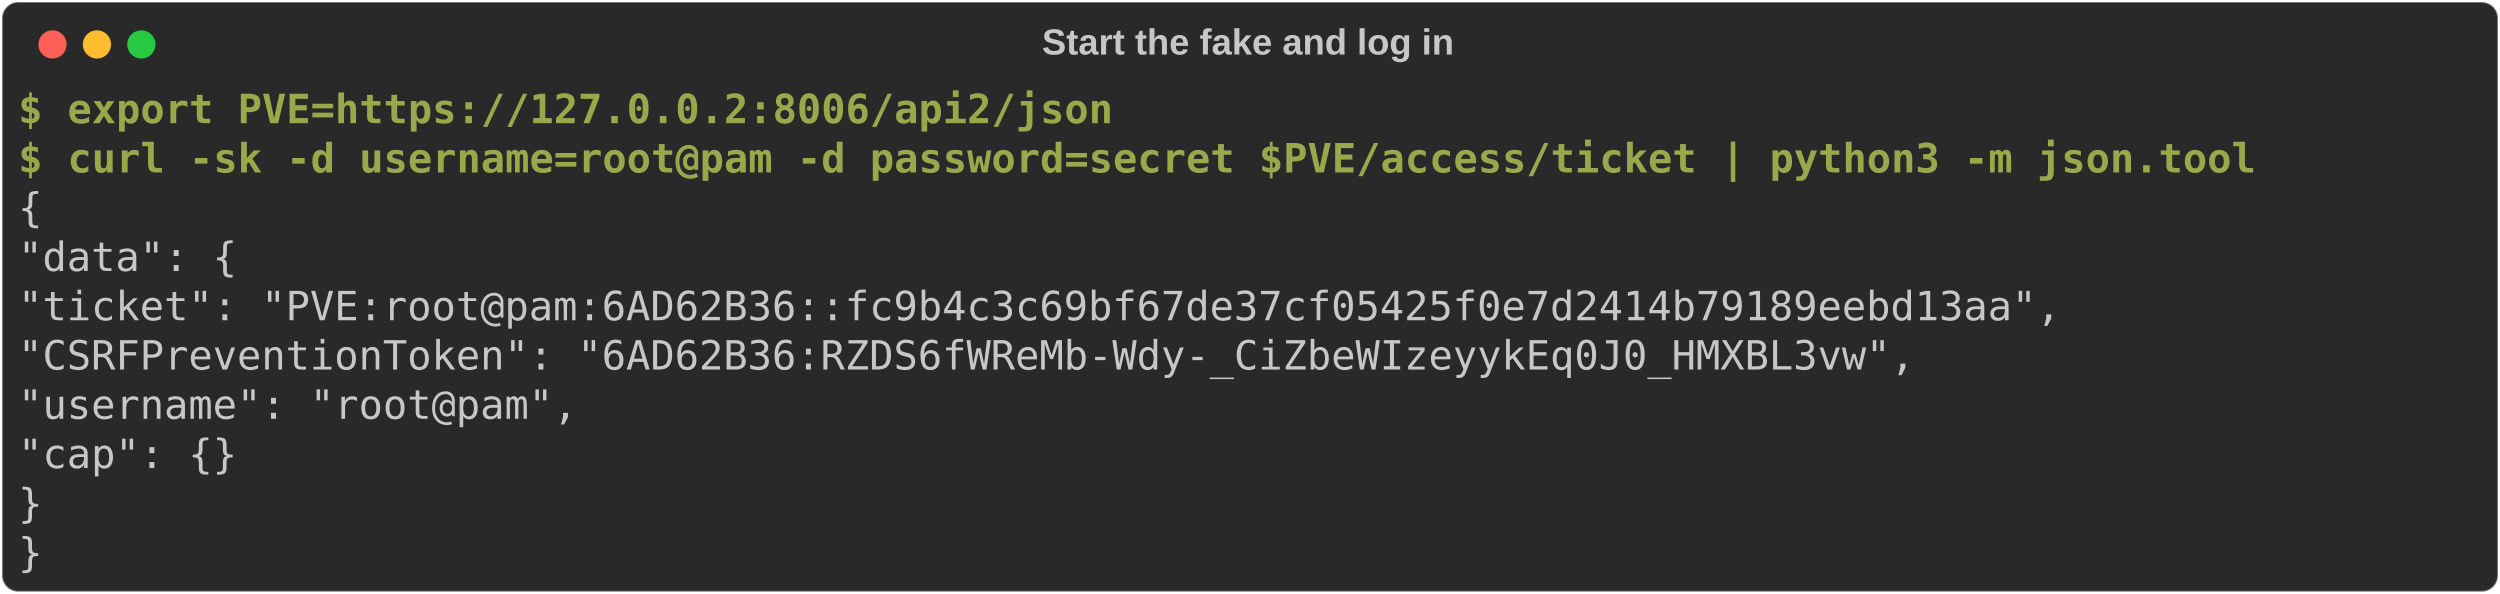
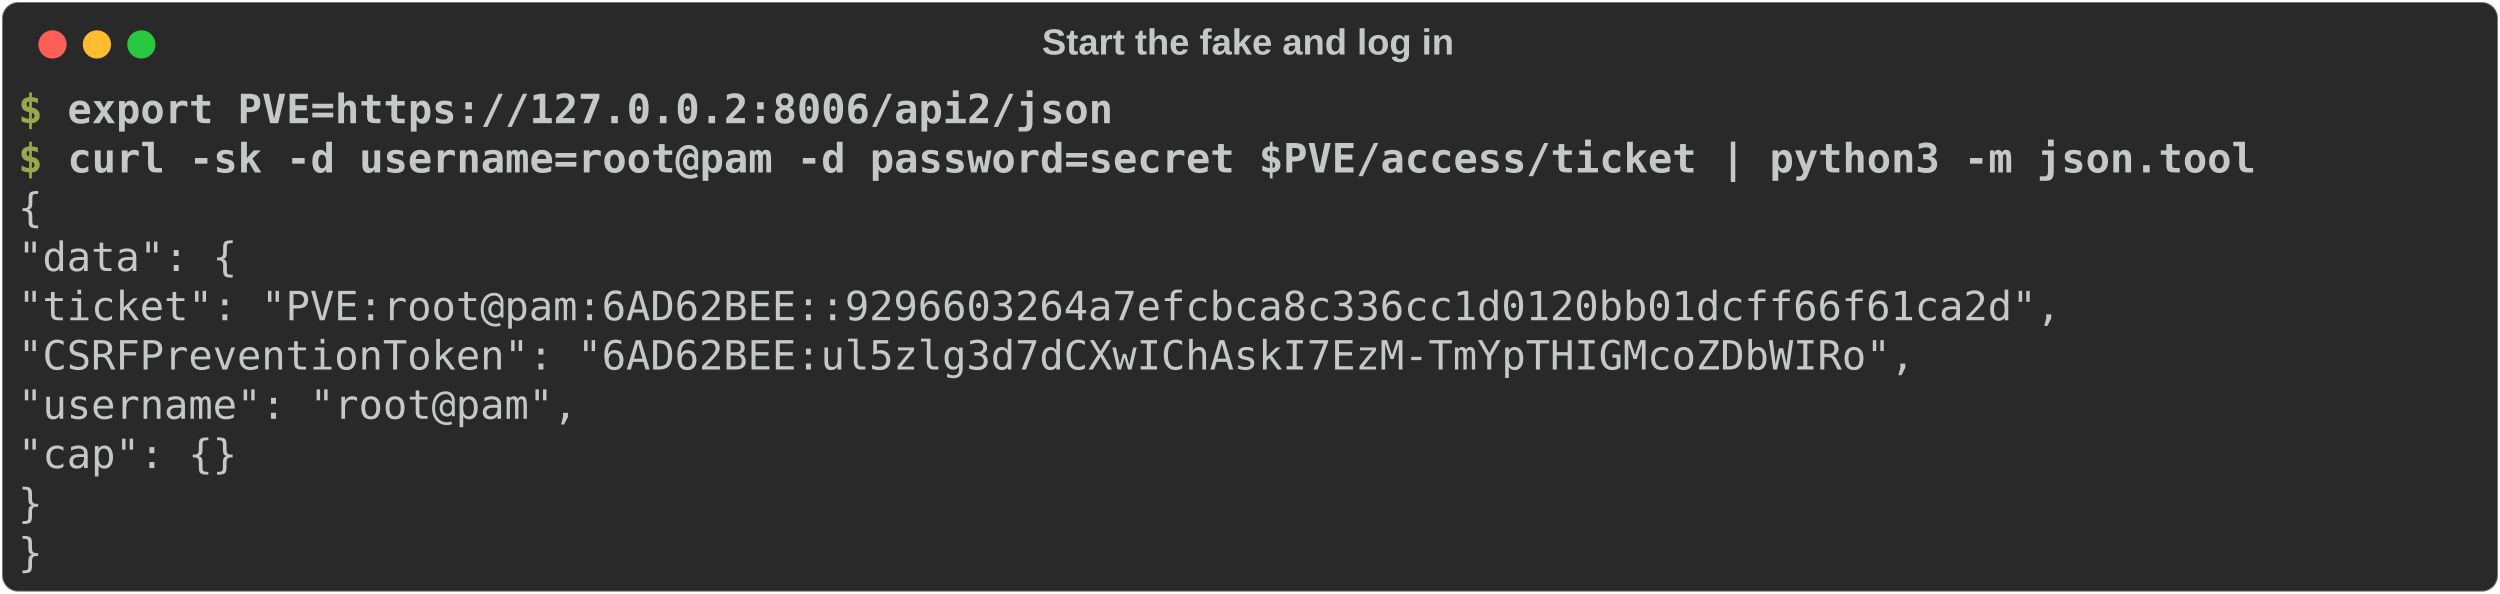
<svg xmlns="http://www.w3.org/2000/svg" class="rich-terminal" viewBox="0 0 1238 294.0">
  <style>

    @font-face {
        font-family: "Fira Code";
        src: local("FiraCode-Regular"),
                url("https://cdnjs.cloudflare.com/ajax/libs/firacode/6.2.0/woff2/FiraCode-Regular.woff2") format("woff2"),
                url("https://cdnjs.cloudflare.com/ajax/libs/firacode/6.2.0/woff/FiraCode-Regular.woff") format("woff");
        font-style: normal;
        font-weight: 400;
    }
    @font-face {
        font-family: "Fira Code";
        src: local("FiraCode-Bold"),
                url("https://cdnjs.cloudflare.com/ajax/libs/firacode/6.2.0/woff2/FiraCode-Bold.woff2") format("woff2"),
                url("https://cdnjs.cloudflare.com/ajax/libs/firacode/6.2.0/woff/FiraCode-Bold.woff") format("woff");
        font-style: bold;
        font-weight: 700;
    }

-     .terminal-3082234839-matrix {
+     .terminal-904530439-matrix {
        font-family: Fira Code, monospace;
        font-size: 20px;
        line-height: 24.4px;
        font-variant-east-asian: full-width;
    }

-     .terminal-3082234839-title {
+     .terminal-904530439-title {
        font-size: 18px;
        font-weight: bold;
        font-family: arial;
    }

-     .terminal-3082234839-r1 { fill: #98a84b;font-weight: bold }
- .terminal-3082234839-r2 { fill: #c5c8c6 }
+     .terminal-904530439-r1 { fill: #98a84b;font-weight: bold }
+ .terminal-904530439-r2 { fill: #c5c8c6;font-weight: bold }
+ .terminal-904530439-r3 { fill: #c5c8c6 }
    </style>
  <defs>
-     <clipPath id="terminal-3082234839-clip-terminal">
+     <clipPath id="terminal-904530439-clip-terminal">
      <rect x="0" y="0" width="1219.0" height="243.0" />
    </clipPath>
-     <clipPath id="terminal-3082234839-line-0">
+     <clipPath id="terminal-904530439-line-0">
      <rect x="0" y="1.5" width="1220" height="24.65" />
    </clipPath>
-     <clipPath id="terminal-3082234839-line-1">
+     <clipPath id="terminal-904530439-line-1">
      <rect x="0" y="25.9" width="1220" height="24.65" />
    </clipPath>
-     <clipPath id="terminal-3082234839-line-2">
+     <clipPath id="terminal-904530439-line-2">
      <rect x="0" y="50.3" width="1220" height="24.65" />
    </clipPath>
-     <clipPath id="terminal-3082234839-line-3">
+     <clipPath id="terminal-904530439-line-3">
      <rect x="0" y="74.7" width="1220" height="24.65" />
    </clipPath>
-     <clipPath id="terminal-3082234839-line-4">
+     <clipPath id="terminal-904530439-line-4">
      <rect x="0" y="99.1" width="1220" height="24.65" />
    </clipPath>
-     <clipPath id="terminal-3082234839-line-5">
+     <clipPath id="terminal-904530439-line-5">
      <rect x="0" y="123.5" width="1220" height="24.65" />
    </clipPath>
-     <clipPath id="terminal-3082234839-line-6">
+     <clipPath id="terminal-904530439-line-6">
      <rect x="0" y="147.9" width="1220" height="24.65" />
    </clipPath>
-     <clipPath id="terminal-3082234839-line-7">
+     <clipPath id="terminal-904530439-line-7">
      <rect x="0" y="172.3" width="1220" height="24.65" />
    </clipPath>
-     <clipPath id="terminal-3082234839-line-8">
+     <clipPath id="terminal-904530439-line-8">
      <rect x="0" y="196.7" width="1220" height="24.65" />
    </clipPath>
  </defs>
  <rect fill="#292929" stroke="rgba(255,255,255,0.35)" stroke-width="1" x="1" y="1" width="1236" height="292" rx="8" />
-   <text class="terminal-3082234839-title" fill="#c5c8c6" text-anchor="middle" x="618" y="27">Start the fake and log in</text>
+   <text class="terminal-904530439-title" fill="#c5c8c6" text-anchor="middle" x="618" y="27">Start the fake and log in</text>
  <g transform="translate(26,22)">
    <circle cx="0" cy="0" r="7" fill="#ff5f57" />
    <circle cx="22" cy="0" r="7" fill="#febc2e" />
    <circle cx="44" cy="0" r="7" fill="#28c840" />
  </g>
-   <g transform="translate(9, 41)" clip-path="url(#terminal-3082234839-clip-terminal)">
-     <g class="terminal-3082234839-matrix">
-       <text class="terminal-3082234839-r1" x="0" y="20" textLength="24.4" clip-path="url(#terminal-3082234839-line-0)">$ </text>
-       <text class="terminal-3082234839-r1" x="24.4" y="20" textLength="524.6" clip-path="url(#terminal-3082234839-line-0)">export PVE=https://127.0.0.2:8006/api2/json</text>
-       <text class="terminal-3082234839-r2" x="1220" y="20" textLength="12.2" clip-path="url(#terminal-3082234839-line-0)">
+   <g transform="translate(9, 41)" clip-path="url(#terminal-904530439-clip-terminal)">
+     <g class="terminal-904530439-matrix">
+       <text class="terminal-904530439-r1" x="0" y="20" textLength="24.4" clip-path="url(#terminal-904530439-line-0)">$ </text>
+       <text class="terminal-904530439-r2" x="24.4" y="20" textLength="524.6" clip-path="url(#terminal-904530439-line-0)">export PVE=https://127.0.0.2:8006/api2/json</text>
+       <text class="terminal-904530439-r3" x="1220" y="20" textLength="12.2" clip-path="url(#terminal-904530439-line-0)">
</text>
-       <text class="terminal-3082234839-r1" x="0" y="44.4" textLength="24.4" clip-path="url(#terminal-3082234839-line-1)">$ </text>
-       <text class="terminal-3082234839-r1" x="24.4" y="44.4" textLength="1098" clip-path="url(#terminal-3082234839-line-1)">curl -sk -d username=root@pam -d password=secret $PVE/access/ticket | python3 -m json.tool</text>
-       <text class="terminal-3082234839-r2" x="1220" y="44.4" textLength="12.2" clip-path="url(#terminal-3082234839-line-1)">
+       <text class="terminal-904530439-r1" x="0" y="44.4" textLength="24.4" clip-path="url(#terminal-904530439-line-1)">$ </text>
+       <text class="terminal-904530439-r2" x="24.4" y="44.4" textLength="1098" clip-path="url(#terminal-904530439-line-1)">curl -sk -d username=root@pam -d password=secret $PVE/access/ticket | python3 -m json.tool</text>
+       <text class="terminal-904530439-r3" x="1220" y="44.4" textLength="12.2" clip-path="url(#terminal-904530439-line-1)">
</text>
-       <text class="terminal-3082234839-r2" x="0" y="68.8" textLength="12.2" clip-path="url(#terminal-3082234839-line-2)">{</text>
-       <text class="terminal-3082234839-r2" x="1220" y="68.8" textLength="12.2" clip-path="url(#terminal-3082234839-line-2)">
+       <text class="terminal-904530439-r3" x="0" y="68.8" textLength="12.2" clip-path="url(#terminal-904530439-line-2)">{</text>
+       <text class="terminal-904530439-r3" x="1220" y="68.8" textLength="12.2" clip-path="url(#terminal-904530439-line-2)">
</text>
-       <text class="terminal-3082234839-r2" x="0" y="93.2" textLength="158.6" clip-path="url(#terminal-3082234839-line-3)">    "data": {</text>
-       <text class="terminal-3082234839-r2" x="1220" y="93.2" textLength="12.2" clip-path="url(#terminal-3082234839-line-3)">
+       <text class="terminal-904530439-r3" x="0" y="93.2" textLength="158.6" clip-path="url(#terminal-904530439-line-3)">    "data": {</text>
+       <text class="terminal-904530439-r3" x="1220" y="93.2" textLength="12.2" clip-path="url(#terminal-904530439-line-3)">
</text>
-       <text class="terminal-3082234839-r2" x="0" y="117.6" textLength="1122.4" clip-path="url(#terminal-3082234839-line-4)">        "ticket": "PVE:root@pam:6AD62B36::fc9b4c3c69bf67de37cf05425f0e7d2414b79189eebd13aa",</text>
-       <text class="terminal-3082234839-r2" x="1220" y="117.6" textLength="12.2" clip-path="url(#terminal-3082234839-line-4)">
+       <text class="terminal-904530439-r3" x="0" y="117.6" textLength="1122.4" clip-path="url(#terminal-904530439-line-4)">        "ticket": "PVE:root@pam:6AD62BEE::9296603264a7efcbca8c336cc1d0120bb01dcff66f61ca2d",</text>
+       <text class="terminal-904530439-r3" x="1220" y="117.6" textLength="12.2" clip-path="url(#terminal-904530439-line-4)">
</text>
-       <text class="terminal-3082234839-r2" x="0" y="142" textLength="1049.2" clip-path="url(#terminal-3082234839-line-5)">        "CSRFPreventionToken": "6AD62B36:RZDS6fWReMb-Wdy-_CiZbeWIzeyykEq0J0_HMXBL3vw",</text>
-       <text class="terminal-3082234839-r2" x="1220" y="142" textLength="12.2" clip-path="url(#terminal-3082234839-line-5)">
+       <text class="terminal-904530439-r3" x="0" y="142" textLength="1049.2" clip-path="url(#terminal-904530439-line-5)">        "CSRFPreventionToken": "6AD62BEE:ul5zlg3d7dCXwIChAskI7EzM-TmYpTHIGMcoZDbWIRo",</text>
+       <text class="terminal-904530439-r3" x="1220" y="142" textLength="12.2" clip-path="url(#terminal-904530439-line-5)">
</text>
-       <text class="terminal-3082234839-r2" x="0" y="166.4" textLength="378.2" clip-path="url(#terminal-3082234839-line-6)">        "username": "root@pam",</text>
-       <text class="terminal-3082234839-r2" x="1220" y="166.4" textLength="12.2" clip-path="url(#terminal-3082234839-line-6)">
+       <text class="terminal-904530439-r3" x="0" y="166.4" textLength="378.2" clip-path="url(#terminal-904530439-line-6)">        "username": "root@pam",</text>
+       <text class="terminal-904530439-r3" x="1220" y="166.4" textLength="12.2" clip-path="url(#terminal-904530439-line-6)">
</text>
-       <text class="terminal-3082234839-r2" x="0" y="190.8" textLength="207.4" clip-path="url(#terminal-3082234839-line-7)">        "cap": {}</text>
-       <text class="terminal-3082234839-r2" x="1220" y="190.8" textLength="12.2" clip-path="url(#terminal-3082234839-line-7)">
+       <text class="terminal-904530439-r3" x="0" y="190.8" textLength="207.4" clip-path="url(#terminal-904530439-line-7)">        "cap": {}</text>
+       <text class="terminal-904530439-r3" x="1220" y="190.8" textLength="12.2" clip-path="url(#terminal-904530439-line-7)">
</text>
-       <text class="terminal-3082234839-r2" x="0" y="215.2" textLength="61" clip-path="url(#terminal-3082234839-line-8)">    }</text>
-       <text class="terminal-3082234839-r2" x="1220" y="215.2" textLength="12.2" clip-path="url(#terminal-3082234839-line-8)">
+       <text class="terminal-904530439-r3" x="0" y="215.2" textLength="61" clip-path="url(#terminal-904530439-line-8)">    }</text>
+       <text class="terminal-904530439-r3" x="1220" y="215.2" textLength="12.2" clip-path="url(#terminal-904530439-line-8)">
</text>
-       <text class="terminal-3082234839-r2" x="0" y="239.6" textLength="12.2" clip-path="url(#terminal-3082234839-line-9)">}</text>
-       <text class="terminal-3082234839-r2" x="1220" y="239.6" textLength="12.2" clip-path="url(#terminal-3082234839-line-9)">
+       <text class="terminal-904530439-r3" x="0" y="239.6" textLength="12.2" clip-path="url(#terminal-904530439-line-9)">}</text>
+       <text class="terminal-904530439-r3" x="1220" y="239.6" textLength="12.2" clip-path="url(#terminal-904530439-line-9)">
</text>
    </g>
  </g>
</svg>
